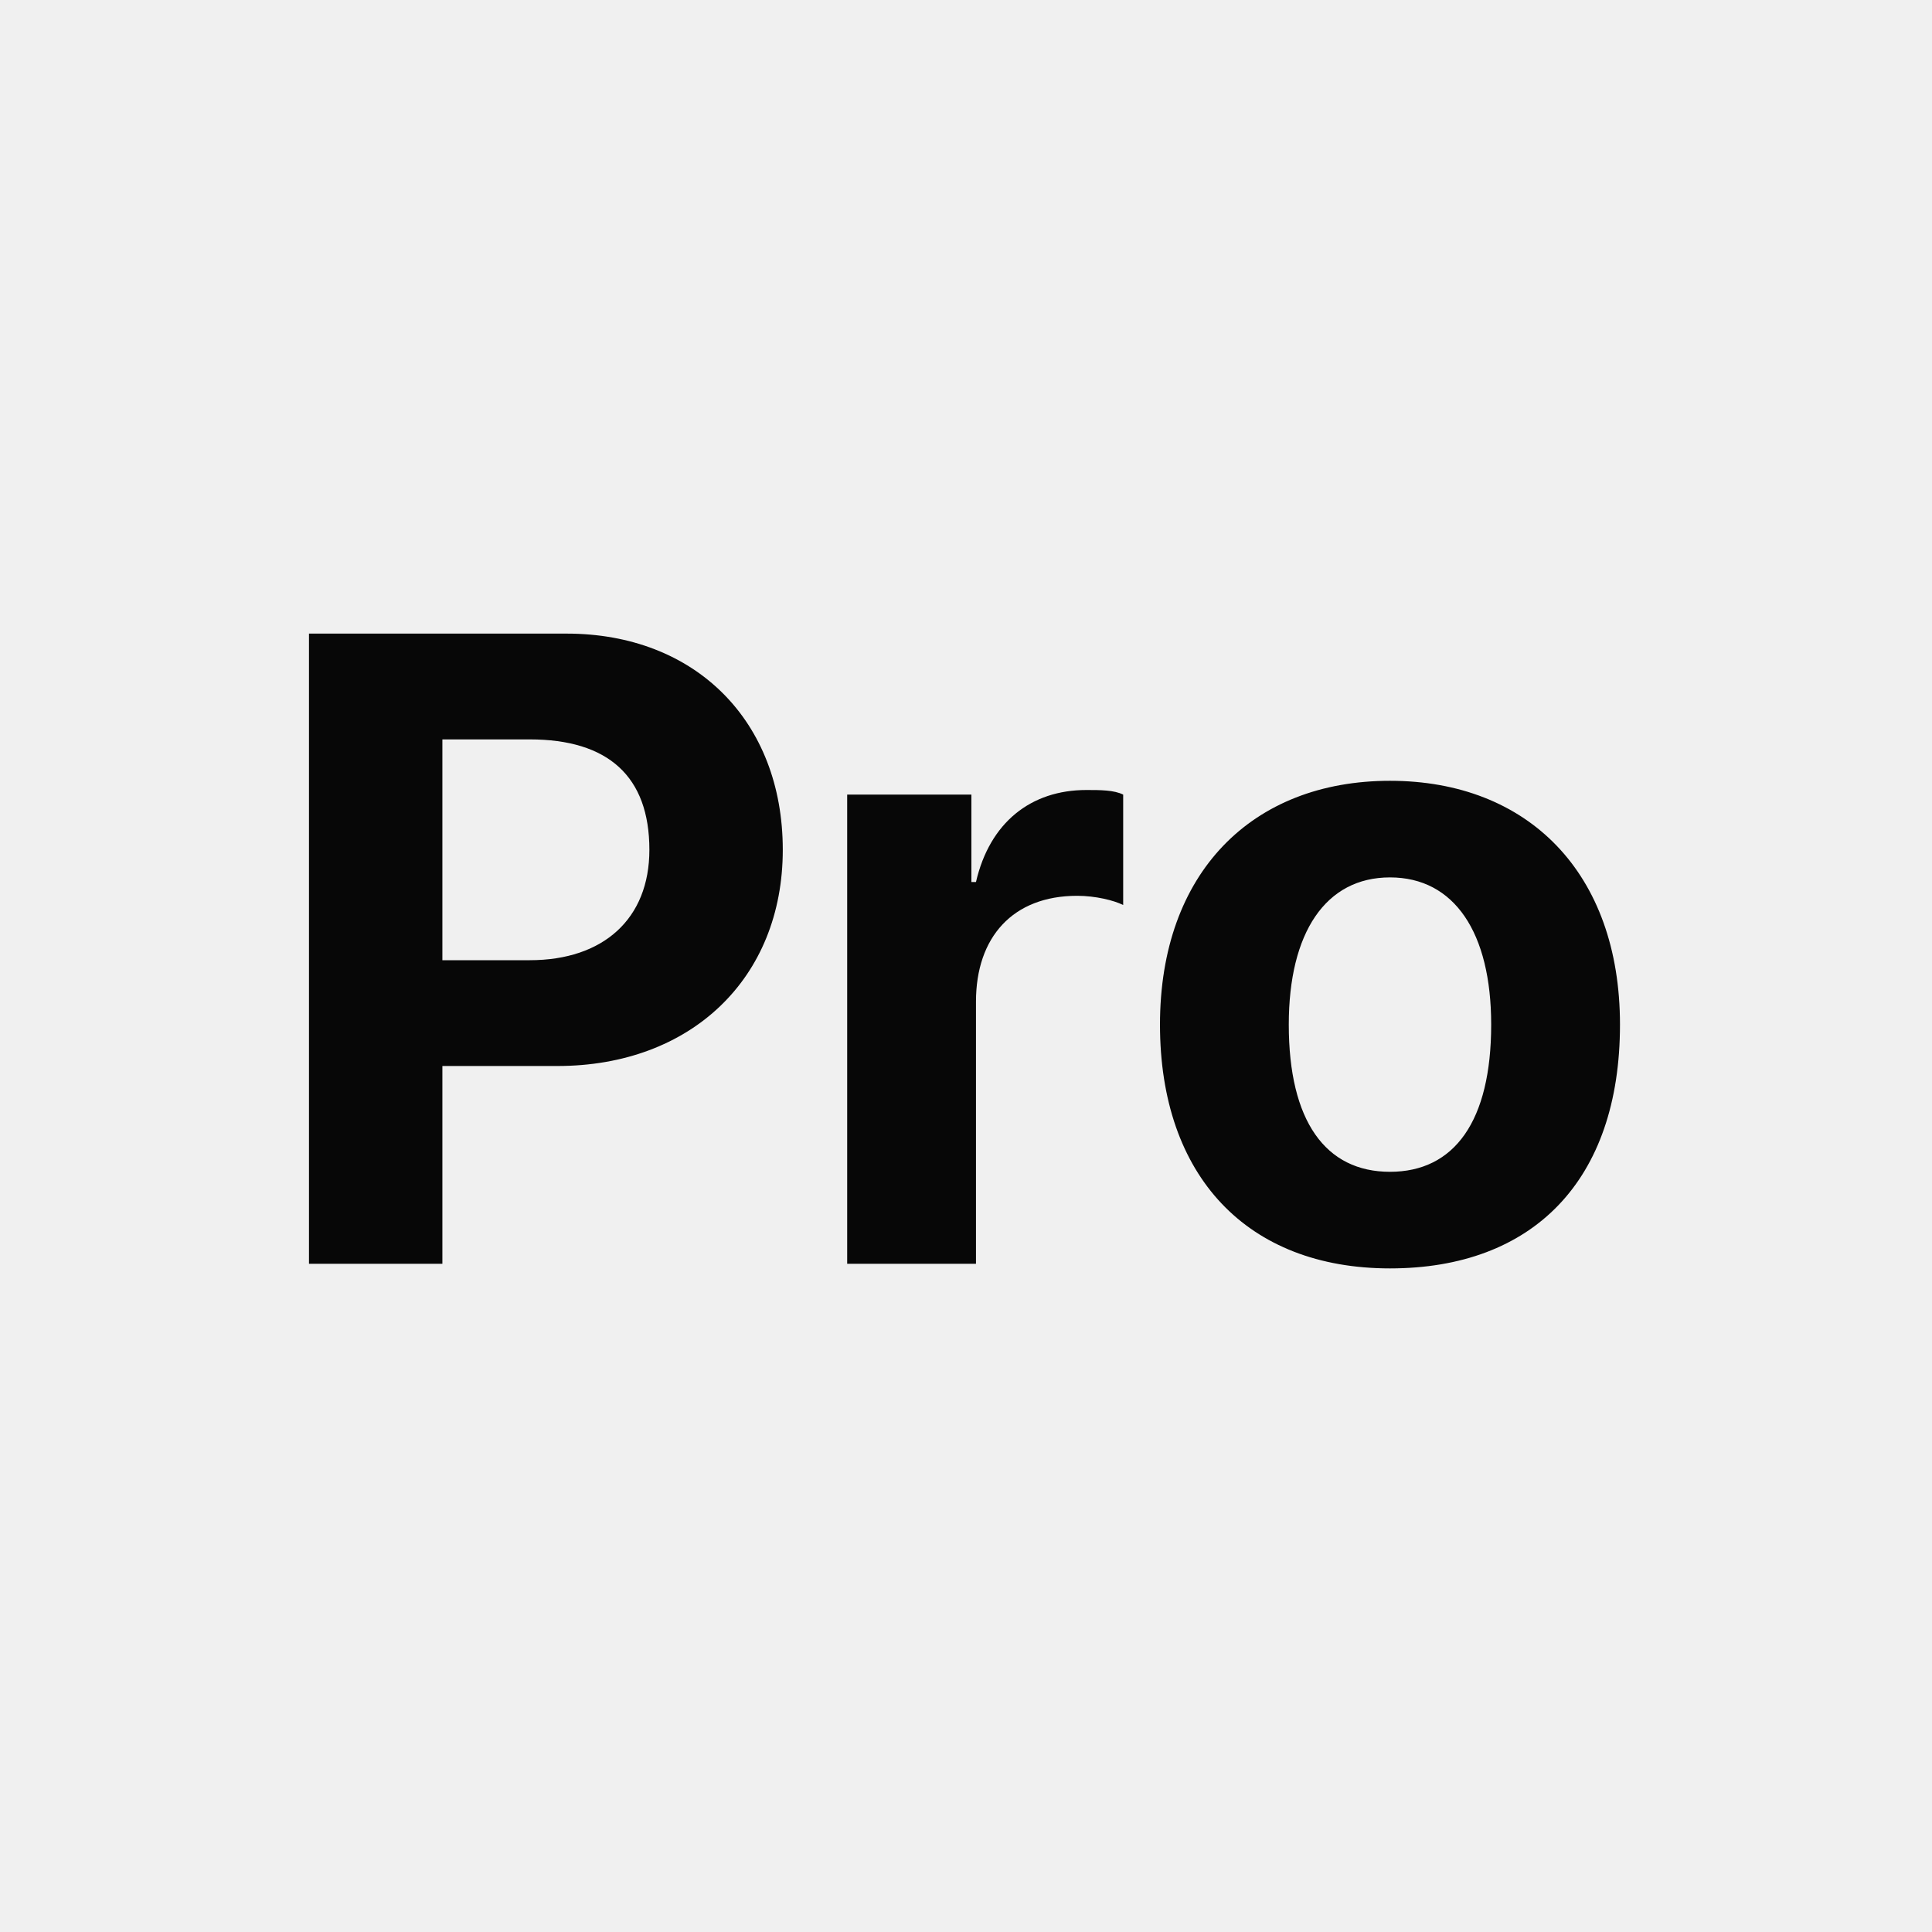
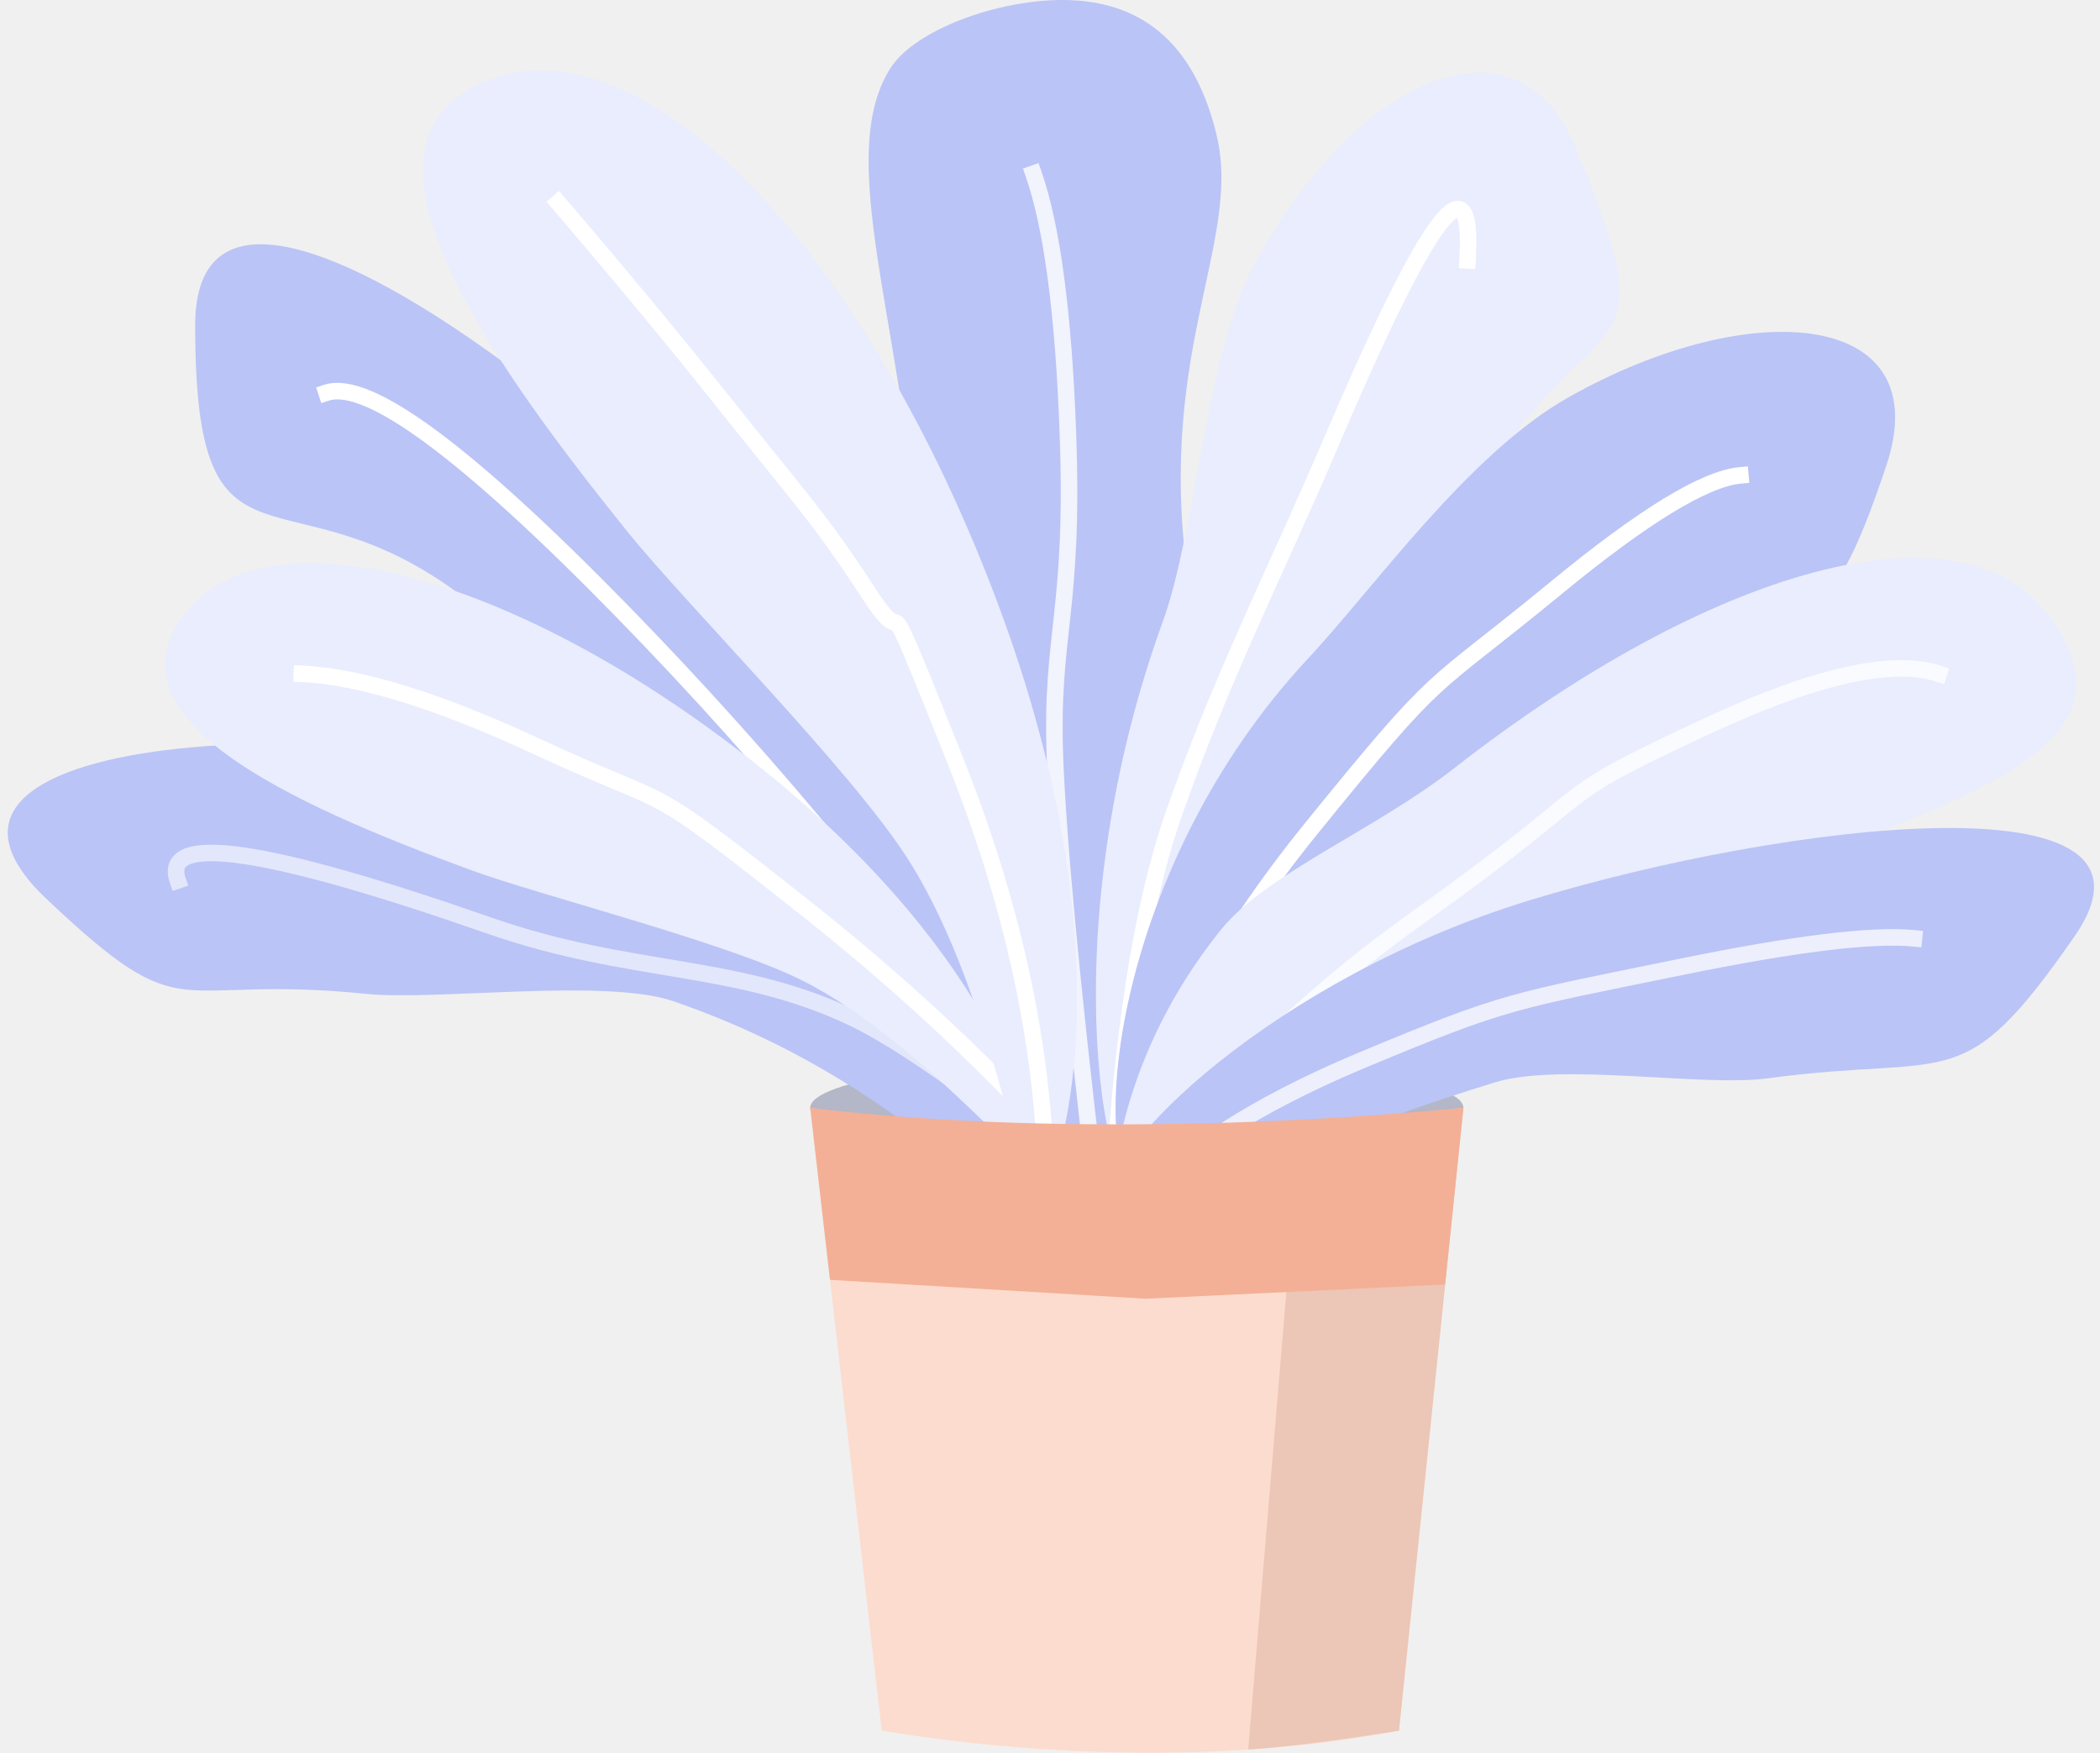
- <svg xmlns="http://www.w3.org/2000/svg" width="42" height="42">
-   <g>
-     <path fill="#070707" d="m6.717,13.774l5.6,0c2.8,0 4.7,1.9 4.7,4.7c0,2.8 -2,4.7 -4.9,4.7l-2.5,0l0,4.3l-2.9,0l0,-13.7zm2.9,2.2l0,4.9l1.9,0c1.6,0 2.6,-0.9 2.6,-2.4c0,-1.6 -0.9,-2.4 -2.6,-2.4l-1.9,0l0,-0.1zm8.9,11.5l2.7,0l0,-5.7c0,-1.4 0.8,-2.3 2.2,-2.3c0.4,0 0.8,0.1 1,0.2l0,-2.4c-0.2,-0.1 -0.5,-0.1 -0.8,-0.1c-1.2,0 -2.1,0.7 -2.4,2l-0.1,0l0,-1.9l-2.7,0l0,10.2l0.1,0zm11.7,0.1c-3.1,0 -5,-2 -5,-5.3c0,-3.3 2,-5.3 5,-5.3s5,2 5,5.3c0,3.4 -1.9,5.3 -5,5.3zm0,-2.1c1.4,0 2.2,-1.1 2.2,-3.2c0,-2 -0.8,-3.2 -2.2,-3.2c-1.4,0 -2.2,1.2 -2.2,3.2c0,2.1 0.8,3.2 2.2,3.2z" class="st0" id="Ant-Design-Pro" />
+ <svg xmlns="http://www.w3.org/2000/svg" width="254px" height="212px" viewBox="0 0 254 212" version="1.1">
+   <defs />
+   <g id="植物" stroke="none" stroke-width="1" fill="none" fill-rule="evenodd">
+     <g id="Artboard" transform="translate(-885, -503)">
+       <g id="植物-紫色盆" transform="translate(882, 500)">
+         <ellipse id="Oval-12" fill="#B3B7C7" cx="140.5" cy="137" rx="39.5" ry="6" />
+         <g id="Group-5">
+           <path d="M131.5,149 C137.746,149 138.401,136.953 140.298,118.504 C141.504,106.774 149.145,88.114 147,75 C142.298,46.254 153.272,32.566 150.17,19.428 C148.031,10.369 142.862,3 131.5,3 C123.604,3 113.699,6.593 110.723,11.216 C103.207,22.891 114,46.514 114,75 C114,90.444 122.495,106.751 123.699,118.476 C125.596,136.941 125.251,149 131.5,149 Z" id="Oval-11" fill="#BAC4F6" />
+           <path d="M135.5,146.5 C132.599,121.878 130.965,104.567 130.599,94.566 C130.05,79.565 132.964,77.058 132.164,55.346 C131.631,40.872 130.243,30.423 128,24" id="Line-15" stroke="#FFFFFF" stroke-width="2" opacity="0.801" stroke-linecap="square" />
+           <path d="M77.044,163.336 C84.224,163.336 101.068,131.238 101.068,92.026 C101.068,52.813 90.906,-2.326 72.656,17.244 C50.051,41.485 69.587,36.586 74.044,63.86 C75.573,73.213 77.044,94.599 77.044,104.613 C77.044,143.826 69.865,163.336 77.044,163.336 Z" id="Oval-9" fill="#BAC4F6" transform="translate(81.51072, 88.25132) rotate(-43) translate(-81.51072, -88.25132) " />
+           <path d="M42.5,50.5 C47.513,48.87 59.382,57.632 78.105,76.786 C96.828,95.939 113.96,116.844 129.5,139.5" id="Line-17" stroke="#FFFFFF" stroke-width="2" stroke-linecap="square" />
+           <path d="M155.281,152.144 C162.117,152.144 178.153,121.584 178.153,84.251 C178.153,72.605 184.354,51.824 182.531,39.847 C178.51,13.428 163.058,0.233 151.103,13.053 C129.581,36.133 143.297,29.738 147.541,55.705 C148.996,64.61 153.5,80.385 153.5,89.919 C153.5,127.253 148.445,152.144 155.281,152.144 Z" id="Oval-9-Copy-2" fill="#E9EDFD" transform="translate(161.093, 80.12397) scale(-1, 1) rotate(-20) translate(-161.093, -80.12397) " />
+           <path d="M180.5,34.5 C181.29,21.489 175.746,28.922 163.868,56.799 C157.546,71.637 150.532,85.331 144.827,101.881 C141.024,112.915 138.581,128.788 137.5,149.5" id="Line-20" stroke="#FFFFFF" stroke-width="2" stroke-linecap="square" />
+           <path d="M60.343,183.895 C69.25,183.895 90.146,156.072 90.146,122.083 C90.146,88.094 67.541,29.436 54.899,57.263 C45.033,78.978 51.091,74.028 56.621,97.669 C58.517,105.777 67.862,124.363 67.862,133.044 C67.862,167.033 51.435,183.895 60.343,183.895 Z" id="Oval-9-Copy" fill="#BAC4F6" transform="translate(69.89598, 116.9441) rotate(-71) translate(-69.89598, -116.9441) " />
+           <path d="M24.5,109.5 C22.499,103.67 35.083,105.496 62.253,114.98 C79.428,120.975 92.103,119.379 106.279,126.192 C111.778,128.835 120.518,134.937 132.5,144.5" id="Line-19" stroke="#FFFFFF" stroke-width="2" opacity="0.595" stroke-linecap="square" />
+           <path d="M169.496,159.56 C178.403,159.56 199.299,131.737 199.299,97.748 C199.299,85.786 202.004,66.33 197.824,53.102 C190.127,28.745 172.244,14.895 164.052,32.928 C154.186,54.643 160.244,49.693 165.774,73.334 C167.67,81.442 177.015,100.029 177.015,108.709 C177.015,142.698 160.588,159.56 169.496,159.56 Z" id="Oval-9-Copy-3" fill="#BAC4F6" transform="translate(179.4794, 92.13464) scale(-1, 1) rotate(-43) translate(-179.4794, -92.13464) " />
+           <path d="M213.5,60.5 C209.183,60.895 201.741,65.443 191.173,74.144 C175.321,87.195 177.797,83.239 161.56,103.263 C150.736,116.612 142.716,131.024 137.5,146.5" id="Line-21" stroke="#FFFFFF" stroke-width="2" stroke-linecap="square" />
+           <path d="M81.143,168.63 C85.103,165.536 98.205,147.963 98.205,111.237 C98.205,74.51 86.018,46.737 70.018,46.737 C54.018,46.737 59.535,70.389 66.84,93.053 C69.637,101.731 78.979,122.814 81.003,132.883 C84.265,149.11 78.699,170.539 81.143,168.63 Z" id="Oval-10" fill="#E9EDFD" transform="translate(78.93648, 107.7431) rotate(-52) translate(-78.93648, -107.7431) " />
+           <path d="M39.5,84.5 C46.54,84.832 55.986,87.751 67.838,93.256 C85.616,101.513 79.913,96.635 100.298,112.74 C113.889,123.477 125.956,135.063 136.5,147.5" id="Line-18" stroke="#FFFFFF" stroke-width="2" stroke-linecap="square" />
+           <path d="M194.823,177.535 C197.785,175.22 209.085,165.125 213.531,146.11 C215.497,137.702 211.555,124 211.555,111.853 C211.555,72.234 199.639,43.849 182.379,43.849 C165.119,43.849 168.054,58.276 175.934,82.726 C183.814,107.175 191.693,118.61 193.877,129.472 C197.396,146.977 192.187,179.594 194.823,177.535 Z" id="Oval-10-Copy-2" fill="#E9EDFD" transform="translate(191.8811, 110.7382) scale(-1, 1) rotate(-52) translate(-191.8811, -110.7382) " />
+           <path d="M237.5,84.5 C231.84,82.625 222.388,84.784 209.143,90.975 C189.277,100.263 198.344,96.965 174.588,113.911 C158.75,125.209 147.387,137.072 140.5,149.5" id="Line-22" stroke="#FFFFFF" stroke-width="2" opacity="0.785" stroke-linecap="square" />
+           <path d="M102.095,154.05 C106.979,150.234 123.14,128.559 123.14,83.261 C123.14,37.962 108.108,3.706 88.374,3.706 C68.639,3.706 75.444,32.879 84.454,60.833 C87.904,71.537 99.427,97.541 101.923,109.959 C105.947,129.974 99.081,156.404 102.095,154.05 Z" id="Oval-10-Copy" fill="#E9EDFD" transform="translate(99.37409, 78.95141) rotate(-21) translate(-99.37409, -78.95141) " />
+           <path d="M70.5,27.5 C77.97,36.214 84.665,44.295 90.585,51.742 C99.465,62.914 102.309,65.86 108.078,74.774 C113.847,83.688 108.232,69.149 118.501,94.879 C125.346,112.033 129.013,128.574 129.5,144.5" id="Line-16" stroke="#FFFFFF" stroke-width="2" stroke-linecap="square" />
+           <path d="M193.002,189.153 C198.929,189.153 212.836,162.652 212.836,130.278 C212.836,97.904 204.211,49.7 189.379,68.537 C174.541,87.382 180.151,86.553 183.831,109.07 C185.093,116.793 193.002,132.403 193.002,140.671 C193.002,173.045 187.074,189.153 193.002,189.153 Z" id="Oval-9-Copy-4" fill="#BAC4F6" transform="translate(196.248, 126.7273) scale(-1, 1) rotate(-73) translate(-196.248, -126.7273) " />
+           <path d="M234.5,116.5 C229.436,115.997 220.043,117.148 206.323,119.953 C185.742,124.16 185.202,123.97 168.146,131.064 C156.775,135.794 148.227,140.939 142.5,146.5" id="Line-23" stroke="#FFFFFF" stroke-width="2" opacity="0.733" stroke-linecap="square" />
+         </g>
+         <g id="Group-4" transform="translate(101, 137)">
+           <path d="M0,0 C11.796,2 24.505,3 38.129,3 C51.753,3 65.376,2 79,0 L71.211,75.341 C61.938,77.114 51.895,78 41.082,78 C30.27,78 19.457,77.114 8.645,75.341 L0,0 Z" id="Rectangle-9" fill="#FCDCCF" />
+           <path d="M59.262,2.198 C63.648,1.865 70.228,1.132 79,0 L71.211,75.341 C63.306,76.584 57.227,77.345 52.976,77.623 L59.262,2.198 Z" id="Rectangle-9" fill="#ECC6B6" />
+           <path d="M0,0 C10.959,1.333 23.357,2 37.195,2 C51.033,2 64.968,1.333 79,0 L76.791,21.367 L40.574,23.093 L2.387,20.805 L0,0 Z" id="Rectangle-9" fill="#F3B096" />
+         </g>
+       </g>
+     </g>
  </g>
</svg>
